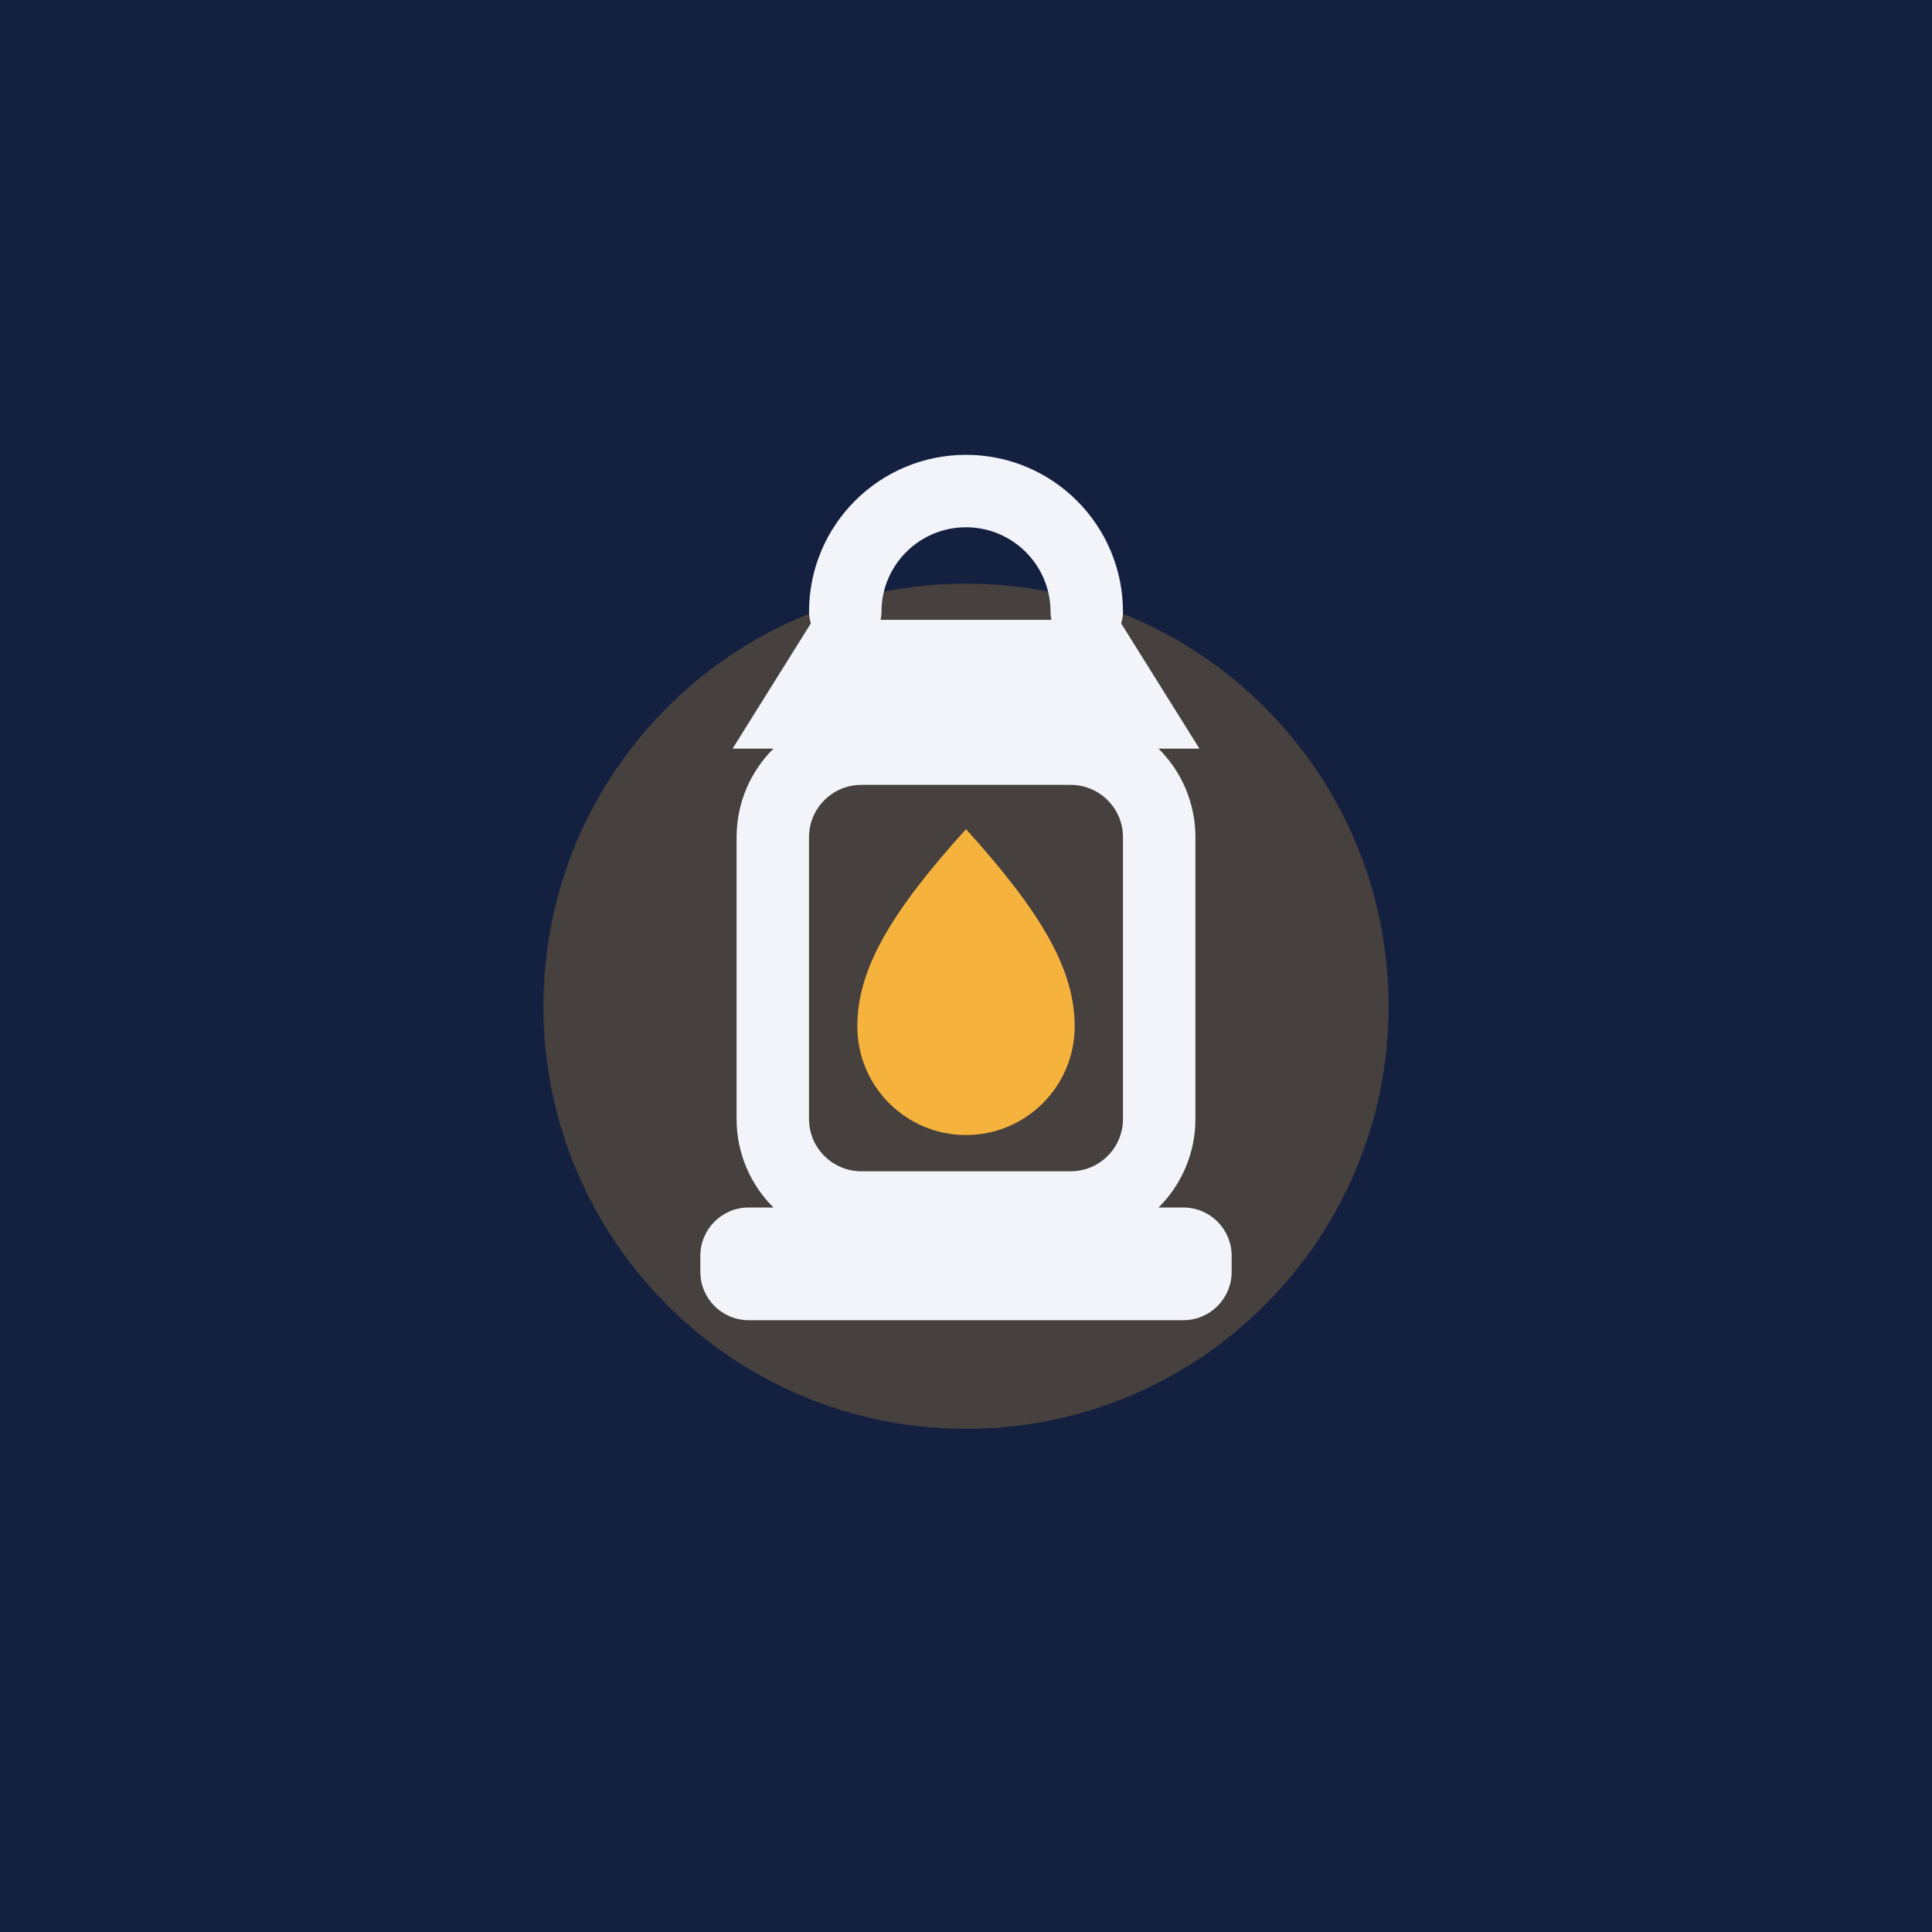
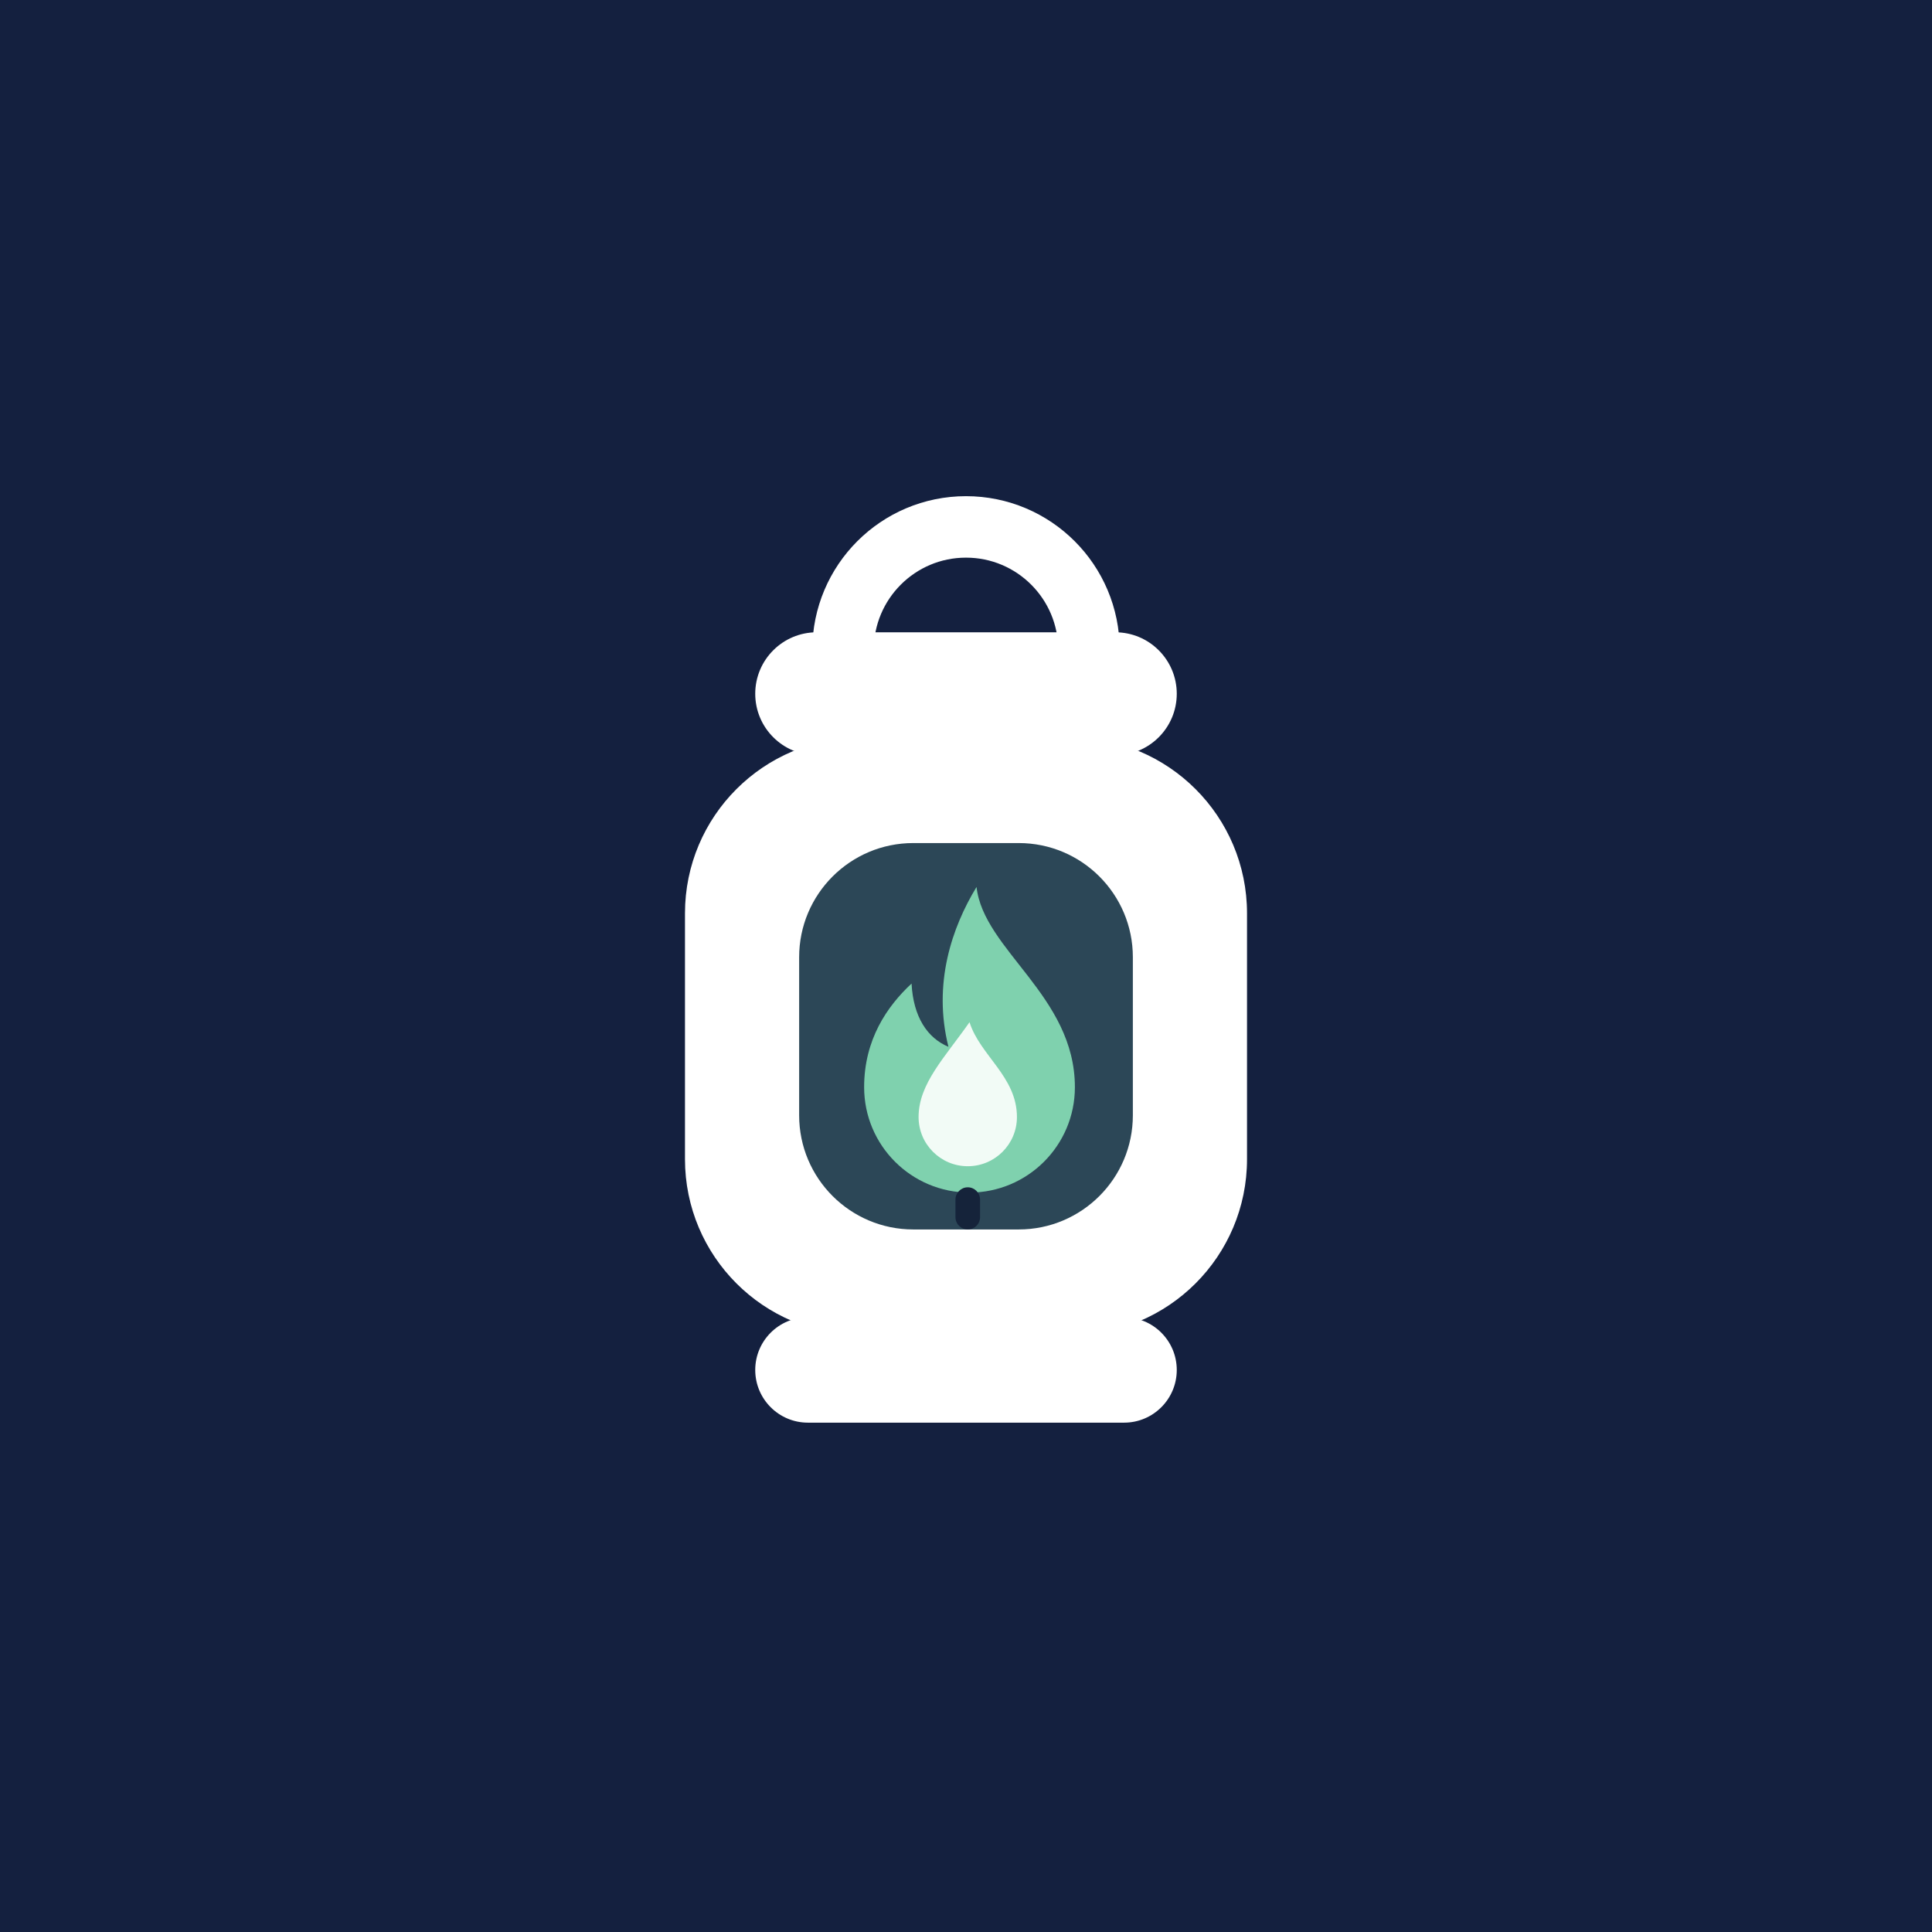
- <svg xmlns="http://www.w3.org/2000/svg" viewBox="0 0 48 48">
-   <rect width="48" height="48" fill="#14203f" />
-   <g transform="translate(8 8)">
-     <circle cx="16" cy="17" r="10.5" fill="#f5b23c" opacity="0.22" />
-     <path d="M13 7.2a3 3 0 0 1 6 0" fill="none" stroke="#f2f4fa" stroke-width="1.8" stroke-linecap="round" />
-     <path d="M10.2 10.6h11.6l-2-3.2h-7.6z" fill="#f2f4fa" />
-     <rect x="11.2" y="10.6" width="9.6" height="11.4" rx="2.2" fill="none" stroke="#f2f4fa" stroke-width="1.8" />
-     <path d="M16 12.6c1.9 2.1 2.7 3.5 2.7 4.9a2.7 2.7 0 0 1-5.4 0c0-1.4.8-2.8 2.7-4.9z" fill="#f5b23c" />
-     <rect x="9.4" y="22" width="13.2" height="2.8" rx="1.2" fill="#f2f4fa" />
+ <svg xmlns="http://www.w3.org/2000/svg" viewBox="0 0 110 110">
+   <rect width="110" height="110" fill="#14203f" />
+   <g transform="translate(23 23)">
+     <path d="M25 14a7 7 0 0 1 14 0" fill="none" stroke="#fff" stroke-width="3.5" stroke-linecap="round" />
+     <rect x="20" y="13" width="24" height="7" rx="3.5" fill="#fff" />
+     <rect x="16" y="19" width="32" height="34" rx="10" fill="#fff" />
+     <rect x="22.5" y="25" width="19" height="22" rx="6.5" fill="#2c4757" />
+     <path d="M32.6 27.5c.4 3.6 5.6 6.2 5.6 11.4a6 6 0 0 1-12 0c0-2.7 1.3-4.6 2.7-5.9.1 1.9.9 3.1 2.1 3.6-.9-3.6.2-6.8 1.6-9.1Z" fill="#7fd1ae" />
+     <path d="M32.2 35.2c.6 1.9 2.7 3.1 2.7 5.4a2.8 2.8 0 0 1-5.6 0c0-1.9 1.5-3.4 2.9-5.4Z" fill="#f2fbf6" />
+     <rect x="31.4" y="44.6" width="1.4" height="2.4" rx="0.7" fill="#15233a" />
+     <rect x="20" y="52" width="24" height="6" rx="3" fill="#fff" />
  </g>
</svg>
